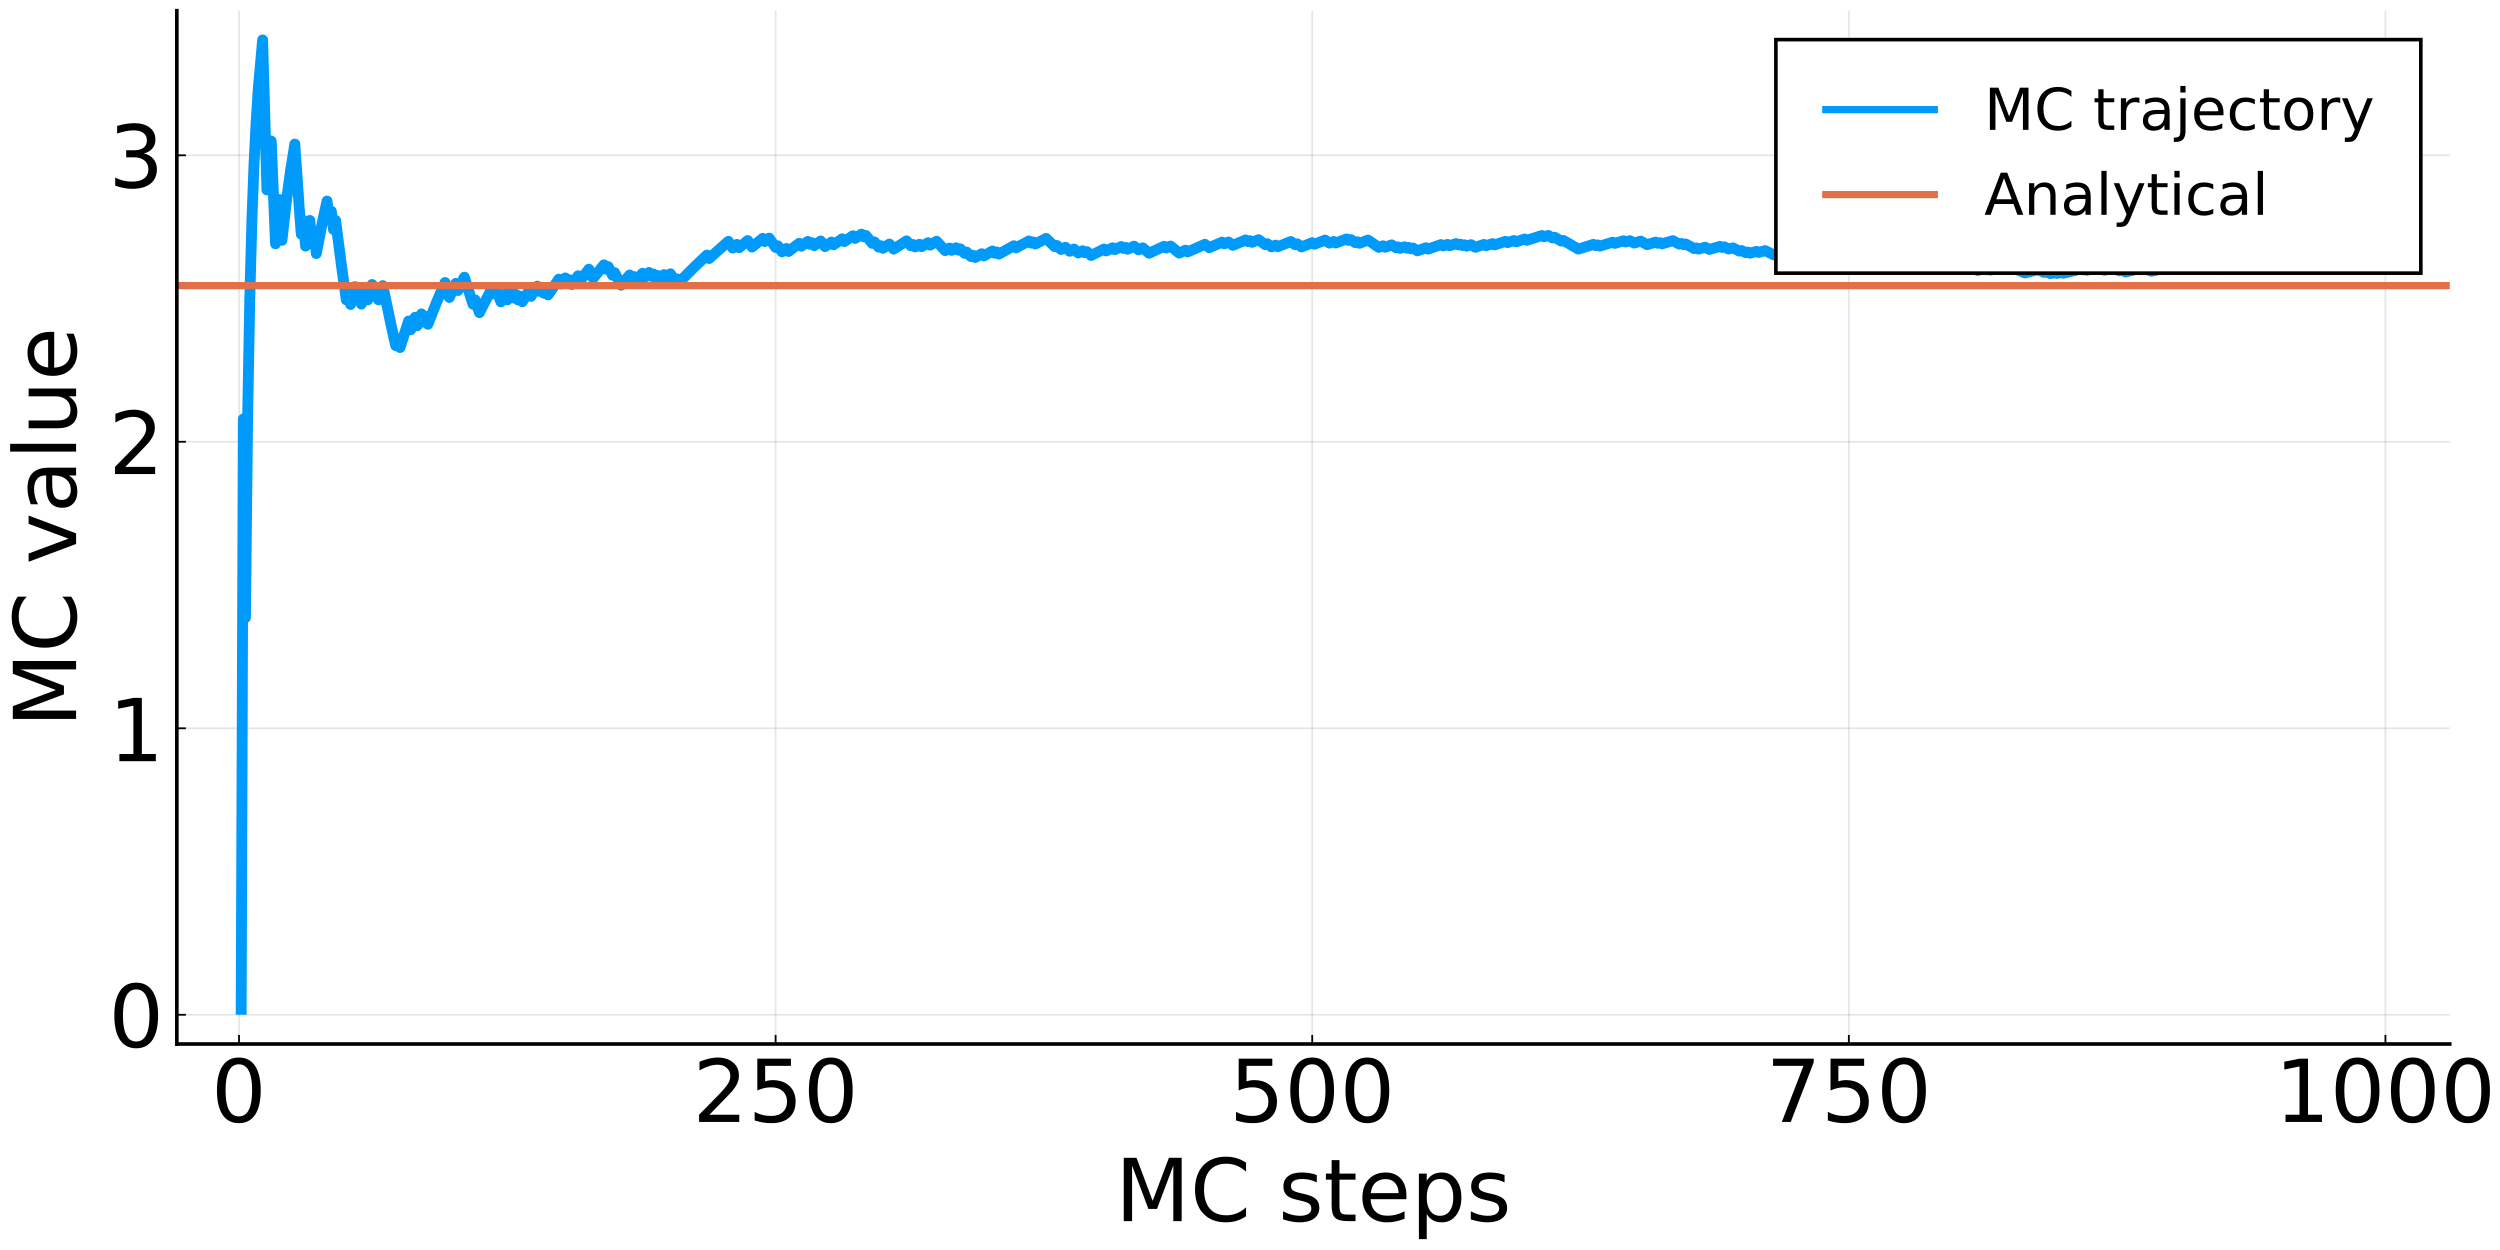
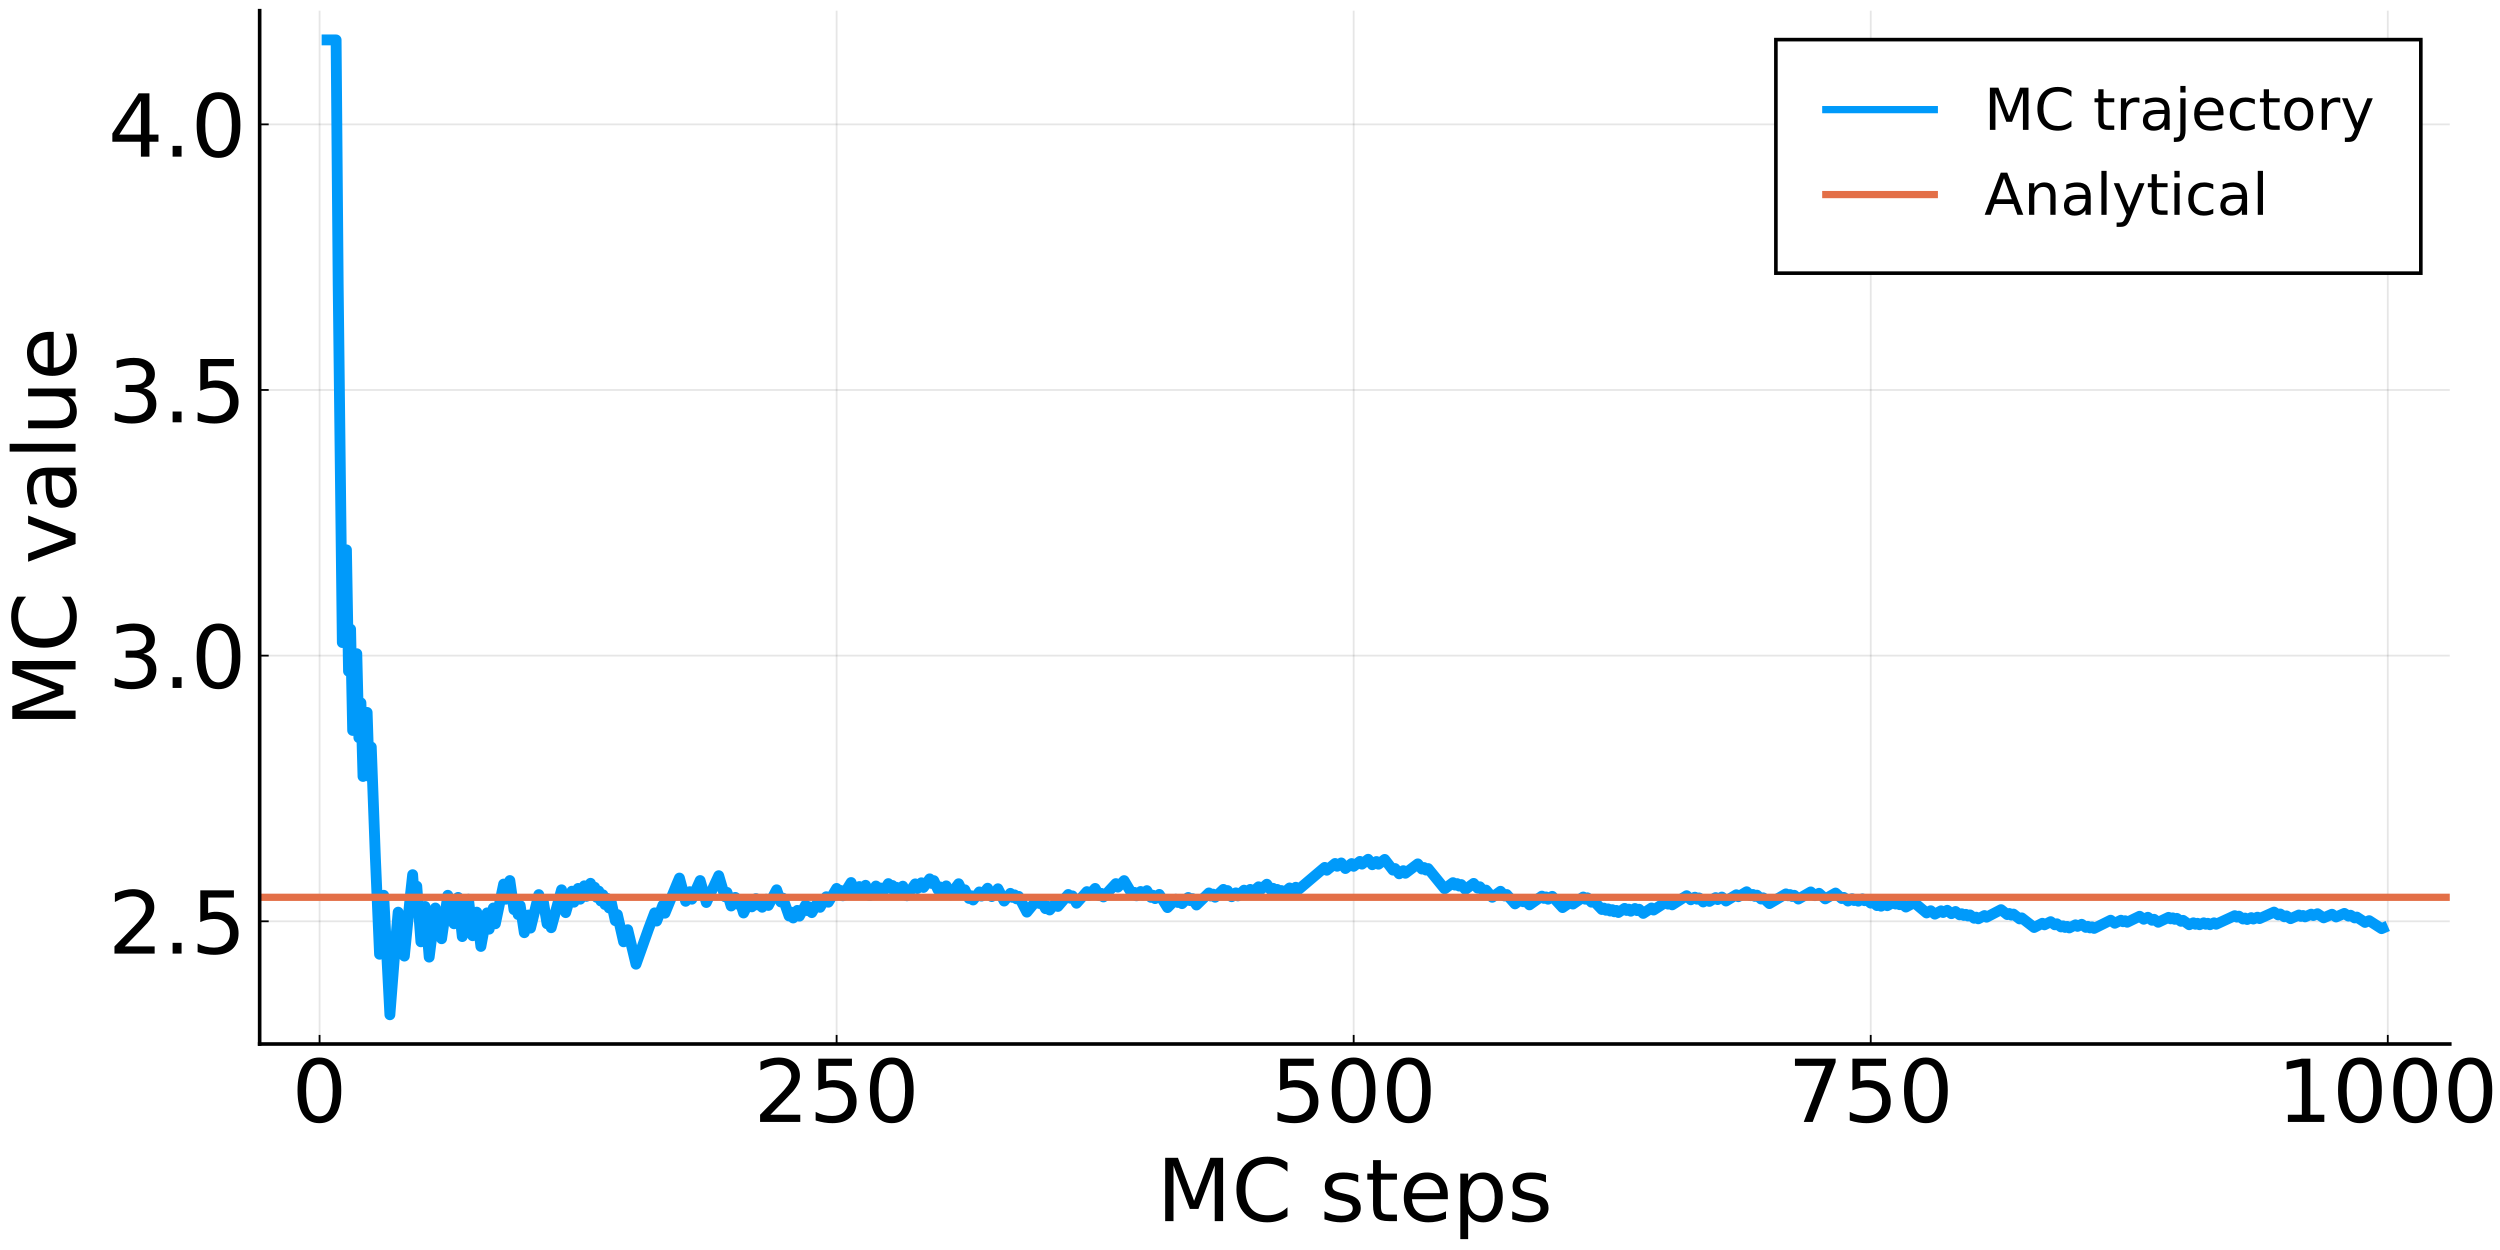
<svg xmlns="http://www.w3.org/2000/svg" xmlns:xlink="http://www.w3.org/1999/xlink" width="691.2pt" height="345.6pt" viewBox="0 0 691.2 345.6" version="1.1">
  <defs>
    <style type="text/css">*{stroke-linejoin: round; stroke-linecap: butt}</style>
  </defs>
  <g id="figure_1">
    <g id="patch_1">
      <path d="M 0 345.6  L 691.2 345.6  L 691.2 0  L 0 0  z " style="fill: #ffffff" />
    </g>
    <g id="axes_1">
      <g id="patch_2">
-         <path d="M 48.89 288.647  L 677.311 288.647  L 677.311 2.953  L 48.89 2.953  z " style="fill: #ffffff" />
+         <path d="M 71.789 288.647  L 677.311 288.647  L 677.311 2.953  L 71.789 2.953  z " style="fill: #ffffff" />
      </g>
      <g id="matplotlib.axis_1">
        <g id="xtick_1">
          <g id="line2d_1">
-             <path d="M 66.082 288.647  L 66.082 2.953  " clip-path="url(#p43c8af22f7)" style="fill: none; stroke: #000000; stroke-opacity: 0.1; stroke-width: 0.5; stroke-linecap: square" />
+             <path d="M 88.354 288.647  L 88.354 2.953  " clip-path="url(#p60156ba295)" style="fill: none; stroke: #000000; stroke-opacity: 0.1; stroke-width: 0.5; stroke-linecap: square" />
          </g>
          <g id="line2d_2">
            <defs>
-               <path id="mfe2bfd192e" d="M 0 0  L 0 -2.5  " style="stroke: #000000; stroke-width: 0.5" />
-             </defs>
-             <g>
-               <use xlink:href="#mfe2bfd192e" x="66.082" y="288.647" style="stroke: #000000; stroke-width: 0.5" />
+               <path id="m8206eb8836" d="M 0 0  L 0 -2.5  " style="stroke: #000000; stroke-width: 0.5" />
+             </defs>
+             <g>
+               <use xlink:href="#m8206eb8836" x="88.354" y="288.647" style="stroke: #000000; stroke-width: 0.5" />
            </g>
          </g>
          <g id="text_1">
-             <g transform="translate(58.40232 310.3835)scale(0.24 -0.24)">
+             <g transform="translate(80.67431 310.3835)scale(0.24 -0.24)">
              <defs>
                <path id="DejaVuSans-30" d="M 2034 4250  Q 1547 4250 1301 3770  Q 1056 3291 1056 2328  Q 1056 1369 1301 889  Q 1547 409 2034 409  Q 2525 409 2770 889  Q 3016 1369 3016 2328  Q 3016 3291 2770 3770  Q 2525 4250 2034 4250  z M 2034 4750  Q 2819 4750 3233 4129  Q 3647 3509 3647 2328  Q 3647 1150 3233 529  Q 2819 -91 2034 -91  Q 1250 -91 836 529  Q 422 1150 422 2328  Q 422 3509 836 4129  Q 1250 4750 2034 4750  z " transform="scale(0.015625)" />
              </defs>
              <use xlink:href="#DejaVuSans-30" transform="translate(0 0.78125)" />
            </g>
          </g>
        </g>
        <g id="xtick_2">
          <g id="line2d_3">
-             <path d="M 214.443 288.647  L 214.443 2.953  " clip-path="url(#p43c8af22f7)" style="fill: none; stroke: #000000; stroke-opacity: 0.1; stroke-width: 0.5; stroke-linecap: square" />
+             <path d="M 231.309 288.647  L 231.309 2.953  " clip-path="url(#p60156ba295)" style="fill: none; stroke: #000000; stroke-opacity: 0.1; stroke-width: 0.5; stroke-linecap: square" />
          </g>
          <g id="line2d_4">
            <g>
-               <use xlink:href="#mfe2bfd192e" x="214.443" y="288.647" style="stroke: #000000; stroke-width: 0.5" />
+               <use xlink:href="#m8206eb8836" x="231.309" y="288.647" style="stroke: #000000; stroke-width: 0.5" />
            </g>
          </g>
          <g id="text_2">
-             <g transform="translate(191.5232 310.3835)scale(0.24 -0.24)">
+             <g transform="translate(208.3892 310.3835)scale(0.24 -0.24)">
              <defs>
                <path id="DejaVuSans-32" d="M 1228 531  L 3431 531  L 3431 0  L 469 0  L 469 531  Q 828 903 1448 1529  Q 2069 2156 2228 2338  Q 2531 2678 2651 2914  Q 2772 3150 2772 3378  Q 2772 3750 2511 3984  Q 2250 4219 1831 4219  Q 1534 4219 1204 4116  Q 875 4013 500 3803  L 500 4441  Q 881 4594 1212 4672  Q 1544 4750 1819 4750  Q 2544 4750 2975 4387  Q 3406 4025 3406 3419  Q 3406 3131 3298 2873  Q 3191 2616 2906 2266  Q 2828 2175 2409 1742  Q 1991 1309 1228 531  z " transform="scale(0.015625)" />
                <path id="DejaVuSans-35" d="M 691 4666  L 3169 4666  L 3169 4134  L 1269 4134  L 1269 2991  Q 1406 3038 1543 3061  Q 1681 3084 1819 3084  Q 2600 3084 3056 2656  Q 3513 2228 3513 1497  Q 3513 744 3044 326  Q 2575 -91 1722 -91  Q 1428 -91 1123 -41  Q 819 9 494 109  L 494 744  Q 775 591 1075 516  Q 1375 441 1709 441  Q 2250 441 2565 725  Q 2881 1009 2881 1497  Q 2881 1984 2565 2268  Q 2250 2553 1709 2553  Q 1456 2553 1204 2497  Q 953 2441 691 2322  L 691 4666  z " transform="scale(0.015625)" />
              </defs>
              <use xlink:href="#DejaVuSans-32" transform="translate(0 0.78125)" />
              <use xlink:href="#DejaVuSans-35" transform="translate(63.62305 0.78125)" />
              <use xlink:href="#DejaVuSans-30" transform="translate(127.2461 0.78125)" />
            </g>
          </g>
        </g>
        <g id="xtick_3">
          <g id="line2d_5">
-             <path d="M 362.804 288.647  L 362.804 2.953  " clip-path="url(#p43c8af22f7)" style="fill: none; stroke: #000000; stroke-opacity: 0.1; stroke-width: 0.5; stroke-linecap: square" />
+             <path d="M 374.264 288.647  L 374.264 2.953  " clip-path="url(#p60156ba295)" style="fill: none; stroke: #000000; stroke-opacity: 0.1; stroke-width: 0.5; stroke-linecap: square" />
          </g>
          <g id="line2d_6">
            <g>
-               <use xlink:href="#mfe2bfd192e" x="362.804" y="288.647" style="stroke: #000000; stroke-width: 0.5" />
+               <use xlink:href="#m8206eb8836" x="374.264" y="288.647" style="stroke: #000000; stroke-width: 0.5" />
            </g>
          </g>
          <g id="text_3">
-             <g transform="translate(339.8841 310.3835)scale(0.24 -0.24)">
+             <g transform="translate(351.3442 310.3835)scale(0.24 -0.24)">
              <use xlink:href="#DejaVuSans-35" transform="translate(0 0.78125)" />
              <use xlink:href="#DejaVuSans-30" transform="translate(63.62305 0.78125)" />
              <use xlink:href="#DejaVuSans-30" transform="translate(127.2461 0.78125)" />
            </g>
          </g>
        </g>
        <g id="xtick_4">
          <g id="line2d_7">
-             <path d="M 511.165 288.647  L 511.165 2.953  " clip-path="url(#p43c8af22f7)" style="fill: none; stroke: #000000; stroke-opacity: 0.1; stroke-width: 0.5; stroke-linecap: square" />
+             <path d="M 517.219 288.647  L 517.219 2.953  " clip-path="url(#p60156ba295)" style="fill: none; stroke: #000000; stroke-opacity: 0.1; stroke-width: 0.5; stroke-linecap: square" />
          </g>
          <g id="line2d_8">
            <g>
-               <use xlink:href="#mfe2bfd192e" x="511.165" y="288.647" style="stroke: #000000; stroke-width: 0.5" />
+               <use xlink:href="#m8206eb8836" x="517.219" y="288.647" style="stroke: #000000; stroke-width: 0.5" />
            </g>
          </g>
          <g id="text_4">
-             <g transform="translate(488.245 310.3835)scale(0.24 -0.24)">
+             <g transform="translate(494.2991 310.3835)scale(0.24 -0.24)">
              <defs>
                <path id="DejaVuSans-37" d="M 525 4666  L 3525 4666  L 3525 4397  L 1831 0  L 1172 0  L 2766 4134  L 525 4134  L 525 4666  z " transform="scale(0.015625)" />
              </defs>
              <use xlink:href="#DejaVuSans-37" transform="translate(0 0.78125)" />
              <use xlink:href="#DejaVuSans-35" transform="translate(63.62305 0.78125)" />
              <use xlink:href="#DejaVuSans-30" transform="translate(127.2461 0.78125)" />
            </g>
          </g>
        </g>
        <g id="xtick_5">
          <g id="line2d_9">
-             <path d="M 659.526 288.647  L 659.526 2.953  " clip-path="url(#p43c8af22f7)" style="fill: none; stroke: #000000; stroke-opacity: 0.1; stroke-width: 0.5; stroke-linecap: square" />
+             <path d="M 660.174 288.647  L 660.174 2.953  " clip-path="url(#p60156ba295)" style="fill: none; stroke: #000000; stroke-opacity: 0.1; stroke-width: 0.5; stroke-linecap: square" />
          </g>
          <g id="line2d_10">
            <g>
-               <use xlink:href="#mfe2bfd192e" x="659.526" y="288.647" style="stroke: #000000; stroke-width: 0.5" />
+               <use xlink:href="#m8206eb8836" x="660.174" y="288.647" style="stroke: #000000; stroke-width: 0.5" />
            </g>
          </g>
          <g id="text_5">
-             <g transform="translate(628.926 310.3835)scale(0.24 -0.24)">
+             <g transform="translate(629.574 310.3835)scale(0.24 -0.24)">
              <defs>
                <path id="DejaVuSans-31" d="M 794 531  L 1825 531  L 1825 4091  L 703 3866  L 703 4441  L 1819 4666  L 2450 4666  L 2450 531  L 3481 531  L 3481 0  L 794 0  L 794 531  z " transform="scale(0.015625)" />
              </defs>
              <use xlink:href="#DejaVuSans-31" transform="translate(0 0.78125)" />
              <use xlink:href="#DejaVuSans-30" transform="translate(63.62305 0.78125)" />
              <use xlink:href="#DejaVuSans-30" transform="translate(127.2461 0.78125)" />
              <use xlink:href="#DejaVuSans-30" transform="translate(190.8691 0.78125)" />
            </g>
          </g>
        </g>
        <g id="text_6">
-           <g transform="translate(308.3452 337.611)scale(0.24 -0.24)">
+           <g transform="translate(319.7945 337.611)scale(0.24 -0.24)">
            <defs>
              <path id="DejaVuSans-4d" d="M 628 4666  L 1569 4666  L 2759 1491  L 3956 4666  L 4897 4666  L 4897 0  L 4281 0  L 4281 4097  L 3078 897  L 2444 897  L 1241 4097  L 1241 0  L 628 0  L 628 4666  z " transform="scale(0.015625)" />
              <path id="DejaVuSans-43" d="M 4122 4306  L 4122 3641  Q 3803 3938 3442 4084  Q 3081 4231 2675 4231  Q 1875 4231 1450 3742  Q 1025 3253 1025 2328  Q 1025 1406 1450 917  Q 1875 428 2675 428  Q 3081 428 3442 575  Q 3803 722 4122 1019  L 4122 359  Q 3791 134 3420 21  Q 3050 -91 2638 -91  Q 1578 -91 968 557  Q 359 1206 359 2328  Q 359 3453 968 4101  Q 1578 4750 2638 4750  Q 3056 4750 3426 4639  Q 3797 4528 4122 4306  z " transform="scale(0.015625)" />
              <path id="DejaVuSans-20" transform="scale(0.015625)" />
              <path id="DejaVuSans-73" d="M 2834 3397  L 2834 2853  Q 2591 2978 2328 3040  Q 2066 3103 1784 3103  Q 1356 3103 1142 2972  Q 928 2841 928 2578  Q 928 2378 1081 2264  Q 1234 2150 1697 2047  L 1894 2003  Q 2506 1872 2764 1633  Q 3022 1394 3022 966  Q 3022 478 2636 193  Q 2250 -91 1575 -91  Q 1294 -91 989 -36  Q 684 19 347 128  L 347 722  Q 666 556 975 473  Q 1284 391 1588 391  Q 1994 391 2212 530  Q 2431 669 2431 922  Q 2431 1156 2273 1281  Q 2116 1406 1581 1522  L 1381 1569  Q 847 1681 609 1914  Q 372 2147 372 2553  Q 372 3047 722 3315  Q 1072 3584 1716 3584  Q 2034 3584 2315 3537  Q 2597 3491 2834 3397  z " transform="scale(0.015625)" />
              <path id="DejaVuSans-74" d="M 1172 4494  L 1172 3500  L 2356 3500  L 2356 3053  L 1172 3053  L 1172 1153  Q 1172 725 1289 603  Q 1406 481 1766 481  L 2356 481  L 2356 0  L 1766 0  Q 1100 0 847 248  Q 594 497 594 1153  L 594 3053  L 172 3053  L 172 3500  L 594 3500  L 594 4494  L 1172 4494  z " transform="scale(0.015625)" />
              <path id="DejaVuSans-65" d="M 3597 1894  L 3597 1613  L 953 1613  Q 991 1019 1311 708  Q 1631 397 2203 397  Q 2534 397 2845 478  Q 3156 559 3463 722  L 3463 178  Q 3153 47 2828 -22  Q 2503 -91 2169 -91  Q 1331 -91 842 396  Q 353 884 353 1716  Q 353 2575 817 3079  Q 1281 3584 2069 3584  Q 2775 3584 3186 3129  Q 3597 2675 3597 1894  z M 3022 2063  Q 3016 2534 2758 2815  Q 2500 3097 2075 3097  Q 1594 3097 1305 2825  Q 1016 2553 972 2059  L 3022 2063  z " transform="scale(0.015625)" />
              <path id="DejaVuSans-70" d="M 1159 525  L 1159 -1331  L 581 -1331  L 581 3500  L 1159 3500  L 1159 2969  Q 1341 3281 1617 3432  Q 1894 3584 2278 3584  Q 2916 3584 3314 3078  Q 3713 2572 3713 1747  Q 3713 922 3314 415  Q 2916 -91 2278 -91  Q 1894 -91 1617 61  Q 1341 213 1159 525  z M 3116 1747  Q 3116 2381 2855 2742  Q 2594 3103 2138 3103  Q 1681 3103 1420 2742  Q 1159 2381 1159 1747  Q 1159 1113 1420 752  Q 1681 391 2138 391  Q 2594 391 2855 752  Q 3116 1113 3116 1747  z " transform="scale(0.015625)" />
            </defs>
            <use xlink:href="#DejaVuSans-4d" />
            <use xlink:href="#DejaVuSans-43" x="86.279" />
            <use xlink:href="#DejaVuSans-20" x="156.104" />
            <use xlink:href="#DejaVuSans-73" x="187.891" />
            <use xlink:href="#DejaVuSans-74" x="239.99" />
            <use xlink:href="#DejaVuSans-65" x="279.199" />
            <use xlink:href="#DejaVuSans-70" x="340.723" />
            <use xlink:href="#DejaVuSans-73" x="404.199" />
          </g>
        </g>
      </g>
      <g id="matplotlib.axis_2">
        <g id="ytick_1">
          <g id="line2d_11">
-             <path d="M 48.89 280.562  L 677.311 280.562  " clip-path="url(#p43c8af22f7)" style="fill: none; stroke: #000000; stroke-opacity: 0.1; stroke-width: 0.5; stroke-linecap: square" />
+             <path d="M 71.789 254.72  L 677.311 254.72  " clip-path="url(#p60156ba295)" style="fill: none; stroke: #000000; stroke-opacity: 0.1; stroke-width: 0.5; stroke-linecap: square" />
          </g>
          <g id="line2d_12">
            <defs>
-               <path id="ma77772de84" d="M 0 0  L 2.5 0  " style="stroke: #000000; stroke-width: 0.5" />
-             </defs>
-             <g>
-               <use xlink:href="#ma77772de84" x="48.89" y="280.562" style="stroke: #000000; stroke-width: 0.5" />
+               <path id="md32a8a4a3f" d="M 0 0  L 2.5 0  " style="stroke: #000000; stroke-width: 0.5" />
+             </defs>
+             <g>
+               <use xlink:href="#md32a8a4a3f" x="71.789" y="254.72" style="stroke: #000000; stroke-width: 0.5" />
            </g>
          </g>
          <g id="text_7">
-             <g transform="translate(30.03026 289.6797)scale(0.24 -0.24)">
-               <use xlink:href="#DejaVuSans-30" transform="translate(0 0.78125)" />
+             <g transform="translate(29.88869 263.8382)scale(0.24 -0.24)">
+               <defs>
+                 <path id="DejaVuSans-2e" d="M 684 794  L 1344 794  L 1344 0  L 684 0  L 684 794  z " transform="scale(0.015625)" />
+               </defs>
+               <use xlink:href="#DejaVuSans-32" transform="translate(0 0.78125)" />
+               <use xlink:href="#DejaVuSans-2e" transform="translate(63.62305 0.78125)" />
+               <use xlink:href="#DejaVuSans-35" transform="translate(95.41016 0.78125)" />
            </g>
          </g>
        </g>
        <g id="ytick_2">
          <g id="line2d_13">
-             <path d="M 48.89 201.353  L 677.311 201.353  " clip-path="url(#p43c8af22f7)" style="fill: none; stroke: #000000; stroke-opacity: 0.1; stroke-width: 0.5; stroke-linecap: square" />
+             <path d="M 71.789 181.273  L 677.311 181.273  " clip-path="url(#p60156ba295)" style="fill: none; stroke: #000000; stroke-opacity: 0.1; stroke-width: 0.5; stroke-linecap: square" />
          </g>
          <g id="line2d_14">
            <g>
-               <use xlink:href="#ma77772de84" x="48.89" y="201.353" style="stroke: #000000; stroke-width: 0.5" />
+               <use xlink:href="#md32a8a4a3f" x="71.789" y="181.273" style="stroke: #000000; stroke-width: 0.5" />
            </g>
          </g>
          <g id="text_8">
-             <g transform="translate(30.03026 210.4716)scale(0.24 -0.24)">
-               <use xlink:href="#DejaVuSans-31" transform="translate(0 0.09375)" />
+             <g transform="translate(29.88869 190.3907)scale(0.24 -0.24)">
+               <defs>
+                 <path id="DejaVuSans-33" d="M 2597 2516  Q 3050 2419 3304 2112  Q 3559 1806 3559 1356  Q 3559 666 3084 287  Q 2609 -91 1734 -91  Q 1441 -91 1130 -33  Q 819 25 488 141  L 488 750  Q 750 597 1062 519  Q 1375 441 1716 441  Q 2309 441 2620 675  Q 2931 909 2931 1356  Q 2931 1769 2642 2001  Q 2353 2234 1838 2234  L 1294 2234  L 1294 2753  L 1863 2753  Q 2328 2753 2575 2939  Q 2822 3125 2822 3475  Q 2822 3834 2567 4026  Q 2313 4219 1838 4219  Q 1578 4219 1281 4162  Q 984 4106 628 3988  L 628 4550  Q 988 4650 1302 4700  Q 1616 4750 1894 4750  Q 2613 4750 3031 4423  Q 3450 4097 3450 3541  Q 3450 3153 3228 2886  Q 3006 2619 2597 2516  z " transform="scale(0.015625)" />
+               </defs>
+               <use xlink:href="#DejaVuSans-33" transform="translate(0 0.78125)" />
+               <use xlink:href="#DejaVuSans-2e" transform="translate(63.62305 0.78125)" />
+               <use xlink:href="#DejaVuSans-30" transform="translate(95.41016 0.78125)" />
            </g>
          </g>
        </g>
        <g id="ytick_3">
          <g id="line2d_15">
-             <path d="M 48.89 122.145  L 677.311 122.145  " clip-path="url(#p43c8af22f7)" style="fill: none; stroke: #000000; stroke-opacity: 0.1; stroke-width: 0.5; stroke-linecap: square" />
+             <path d="M 71.789 107.825  L 677.311 107.825  " clip-path="url(#p60156ba295)" style="fill: none; stroke: #000000; stroke-opacity: 0.1; stroke-width: 0.5; stroke-linecap: square" />
          </g>
          <g id="line2d_16">
            <g>
-               <use xlink:href="#ma77772de84" x="48.89" y="122.145" style="stroke: #000000; stroke-width: 0.5" />
+               <use xlink:href="#md32a8a4a3f" x="71.789" y="107.825" style="stroke: #000000; stroke-width: 0.5" />
            </g>
          </g>
          <g id="text_9">
-             <g transform="translate(30.03026 131.2635)scale(0.24 -0.24)">
-               <use xlink:href="#DejaVuSans-32" transform="translate(0 0.78125)" />
+             <g transform="translate(29.88869 116.9432)scale(0.24 -0.24)">
+               <use xlink:href="#DejaVuSans-33" transform="translate(0 0.78125)" />
+               <use xlink:href="#DejaVuSans-2e" transform="translate(63.62305 0.78125)" />
+               <use xlink:href="#DejaVuSans-35" transform="translate(95.41016 0.78125)" />
            </g>
          </g>
        </g>
        <g id="ytick_4">
          <g id="line2d_17">
-             <path d="M 48.89 42.937  L 677.311 42.937  " clip-path="url(#p43c8af22f7)" style="fill: none; stroke: #000000; stroke-opacity: 0.1; stroke-width: 0.5; stroke-linecap: square" />
+             <path d="M 71.789 34.378  L 677.311 34.378  " clip-path="url(#p60156ba295)" style="fill: none; stroke: #000000; stroke-opacity: 0.1; stroke-width: 0.5; stroke-linecap: square" />
          </g>
          <g id="line2d_18">
            <g>
-               <use xlink:href="#ma77772de84" x="48.89" y="42.937" style="stroke: #000000; stroke-width: 0.5" />
+               <use xlink:href="#md32a8a4a3f" x="71.789" y="34.378" style="stroke: #000000; stroke-width: 0.5" />
            </g>
          </g>
          <g id="text_10">
-             <g transform="translate(30.03026 52.05545)scale(0.24 -0.24)">
-               <defs>
-                 <path id="DejaVuSans-33" d="M 2597 2516  Q 3050 2419 3304 2112  Q 3559 1806 3559 1356  Q 3559 666 3084 287  Q 2609 -91 1734 -91  Q 1441 -91 1130 -33  Q 819 25 488 141  L 488 750  Q 750 597 1062 519  Q 1375 441 1716 441  Q 2309 441 2620 675  Q 2931 909 2931 1356  Q 2931 1769 2642 2001  Q 2353 2234 1838 2234  L 1294 2234  L 1294 2753  L 1863 2753  Q 2328 2753 2575 2939  Q 2822 3125 2822 3475  Q 2822 3834 2567 4026  Q 2313 4219 1838 4219  Q 1578 4219 1281 4162  Q 984 4106 628 3988  L 628 4550  Q 988 4650 1302 4700  Q 1616 4750 1894 4750  Q 2613 4750 3031 4423  Q 3450 4097 3450 3541  Q 3450 3153 3228 2886  Q 3006 2619 2597 2516  z " transform="scale(0.015625)" />
-               </defs>
-               <use xlink:href="#DejaVuSans-33" transform="translate(0 0.78125)" />
+             <g transform="translate(29.88869 43.4957)scale(0.24 -0.24)">
+               <defs>
+                 <path id="DejaVuSans-34" d="M 2419 4116  L 825 1625  L 2419 1625  L 2419 4116  z M 2253 4666  L 3047 4666  L 3047 1625  L 3713 1625  L 3713 1100  L 3047 1100  L 3047 0  L 2419 0  L 2419 1100  L 313 1100  L 313 1709  L 2253 4666  z " transform="scale(0.015625)" />
+               </defs>
+               <use xlink:href="#DejaVuSans-34" transform="translate(0 0.78125)" />
+               <use xlink:href="#DejaVuSans-2e" transform="translate(63.62305 0.78125)" />
+               <use xlink:href="#DejaVuSans-30" transform="translate(95.41016 0.78125)" />
            </g>
          </g>
        </g>
        <g id="text_11">
-           <g transform="translate(21.03901 201.1256)rotate(-90)scale(0.24 -0.24)">
+           <g transform="translate(20.89744 201.1256)rotate(-90)scale(0.24 -0.24)">
            <defs>
              <path id="DejaVuSans-76" d="M 191 3500  L 800 3500  L 1894 563  L 2988 3500  L 3597 3500  L 2284 0  L 1503 0  L 191 3500  z " transform="scale(0.015625)" />
              <path id="DejaVuSans-61" d="M 2194 1759  Q 1497 1759 1228 1600  Q 959 1441 959 1056  Q 959 750 1161 570  Q 1363 391 1709 391  Q 2188 391 2477 730  Q 2766 1069 2766 1631  L 2766 1759  L 2194 1759  z M 3341 1997  L 3341 0  L 2766 0  L 2766 531  Q 2569 213 2275 61  Q 1981 -91 1556 -91  Q 1019 -91 701 211  Q 384 513 384 1019  Q 384 1609 779 1909  Q 1175 2209 1959 2209  L 2766 2209  L 2766 2266  Q 2766 2663 2505 2880  Q 2244 3097 1772 3097  Q 1472 3097 1187 3025  Q 903 2953 641 2809  L 641 3341  Q 956 3463 1253 3523  Q 1550 3584 1831 3584  Q 2591 3584 2966 3190  Q 3341 2797 3341 1997  z " transform="scale(0.015625)" />
              <path id="DejaVuSans-6c" d="M 603 4863  L 1178 4863  L 1178 0  L 603 0  L 603 4863  z " transform="scale(0.015625)" />
              <path id="DejaVuSans-75" d="M 544 1381  L 544 3500  L 1119 3500  L 1119 1403  Q 1119 906 1312 657  Q 1506 409 1894 409  Q 2359 409 2629 706  Q 2900 1003 2900 1516  L 2900 3500  L 3475 3500  L 3475 0  L 2900 0  L 2900 538  Q 2691 219 2414 64  Q 2138 -91 1772 -91  Q 1169 -91 856 284  Q 544 659 544 1381  z M 1991 3584  L 1991 3584  z " transform="scale(0.015625)" />
            </defs>
            <use xlink:href="#DejaVuSans-4d" />
            <use xlink:href="#DejaVuSans-43" x="86.279" />
            <use xlink:href="#DejaVuSans-20" x="156.104" />
            <use xlink:href="#DejaVuSans-76" x="187.891" />
            <use xlink:href="#DejaVuSans-61" x="247.07" />
            <use xlink:href="#DejaVuSans-6c" x="308.35" />
            <use xlink:href="#DejaVuSans-75" x="336.133" />
            <use xlink:href="#DejaVuSans-65" x="399.512" />
          </g>
        </g>
      </g>
      <g id="line2d_19">
-         <path d="M 66.676 280.562  L 67.269 115.853  L 67.863 170.756  L 68.456 115.853  L 69.05 82.911  L 69.643 60.95  L 70.236 45.264  L 70.83 33.499  L 71.423 24.348  L 72.61 11.038  L 73.797 52.504  L 74.984 38.989  L 76.171 67.409  L 77.358 55.171  L 77.951 66.44  L 79.138 55.959  L 80.325 47.224  L 81.512 39.834  L 82.699 57.029  L 83.292 64.737  L 83.886 60.95  L 84.479 68.034  L 85.666 60.95  L 86.259 67.409  L 86.853 64.087  L 87.446 70.101  L 89.227 60.95  L 90.414 55.594  L 91.007 60.95  L 91.6 58.397  L 92.194 63.446  L 92.787 60.95  L 94.568 74.676  L 95.754 82.911  L 96.348 80.328  L 96.941 84.178  L 98.128 79.251  L 98.722 82.911  L 99.315 80.558  L 99.909 84.067  L 101.095 79.561  L 101.689 82.911  L 102.876 78.661  L 103.469 81.866  L 104.063 79.823  L 104.656 82.911  L 105.843 78.978  L 108.217 90.335  L 109.404 95.546  L 109.997 93.595  L 110.591 96.088  L 112.964 88.749  L 113.558 91.147  L 114.745 87.732  L 115.338 90.055  L 116.525 86.787  L 117.118 89.04  L 117.712 87.455  L 118.305 89.649  L 120.679 83.627  L 123.053 78.107  L 124.24 82.239  L 126.02 78.345  L 126.614 80.328  L 128.394 76.637  L 130.768 84.12  L 131.361 82.911  L 132.548 86.441  L 135.515 80.659  L 136.109 79.561  L 136.702 81.25  L 137.296 80.166  L 138.482 83.451  L 139.669 81.317  L 140.263 82.911  L 141.45 80.836  L 142.043 82.397  L 142.637 81.379  L 143.23 82.911  L 143.823 81.905  L 144.417 83.41  L 146.197 80.471  L 146.791 81.942  L 148.571 79.119  L 149.164 80.558  L 149.758 79.64  L 150.351 81.055  L 150.945 80.147  L 151.538 81.539  L 154.505 77.163  L 155.099 78.519  L 156.286 76.843  L 156.879 78.175  L 157.473 77.35  L 158.066 78.661  L 159.846 76.24  L 160.44 77.525  L 162.814 74.423  L 164.001 76.922  L 166.968 73.223  L 167.561 74.435  L 168.155 73.718  L 169.342 76.096  L 169.935 75.382  L 171.715 78.84  L 174.089 76.033  L 174.683 77.151  L 175.276 76.466  L 175.869 77.569  L 177.65 75.552  L 178.243 76.637  L 179.43 75.323  L 180.023 76.392  L 180.617 75.743  L 181.21 76.798  L 181.804 76.154  L 182.397 77.197  L 183.584 75.924  L 184.178 76.952  L 185.364 75.7  L 186.551 77.718  L 187.145 77.098  L 187.738 78.091  L 191.892 73.899  L 195.453 70.52  L 196.046 71.479  L 200.794 67.239  L 201.387 66.729  L 202.574 68.589  L 203.761 67.576  L 204.355 68.49  L 206.728 66.51  L 207.915 68.301  L 210.883 65.9  L 211.476 66.777  L 212.663 65.84  L 214.443 68.417  L 215.037 67.95  L 216.224 69.63  L 217.41 68.701  L 218.004 69.529  L 220.971 67.261  L 221.565 68.075  L 223.345 66.751  L 223.938 67.555  L 224.532 67.119  L 225.125 67.915  L 226.906 66.623  L 228.092 68.19  L 229.873 66.918  L 230.466 67.689  L 232.84 66.03  L 233.433 66.791  L 235.807 65.173  L 236.401 65.924  L 238.181 64.737  L 238.774 65.478  L 239.368 65.087  L 241.148 67.278  L 241.742 66.886  L 242.929 68.32  L 243.522 67.928  L 244.115 68.637  L 245.896 67.473  L 247.083 68.871  L 250.643 66.599  L 251.83 67.966  L 252.424 67.594  L 253.017 68.271  L 254.204 67.532  L 254.797 68.201  L 256.578 67.107  L 257.171 67.77  L 258.952 66.694  L 261.325 69.294  L 262.512 68.58  L 263.106 69.219  L 264.292 68.512  L 264.886 69.145  L 265.479 68.793  L 266.666 70.046  L 267.26 69.696  L 268.447 70.932  L 269.04 70.582  L 269.633 71.194  L 271.414 70.154  L 272.007 70.76  L 274.381 69.397  L 274.974 69.997  L 275.568 69.66  L 276.161 70.256  L 280.315 67.946  L 280.909 68.533  L 284.47 66.619  L 285.063 67.199  L 285.656 66.886  L 286.25 67.462  L 289.217 65.915  L 291.591 68.174  L 292.184 67.867  L 293.371 68.978  L 294.558 68.366  L 295.745 69.462  L 296.932 68.854  L 298.119 69.937  L 299.306 69.332  L 299.899 69.868  L 300.493 69.568  L 301.679 70.631  L 305.24 68.852  L 305.834 69.376  L 307.614 68.504  L 308.207 69.024  L 309.988 68.164  L 310.581 68.679  L 311.175 68.395  L 311.768 68.907  L 313.548 68.06  L 314.735 69.074  L 315.922 68.514  L 317.702 70.014  L 321.857 68.084  L 322.45 68.576  L 323.637 68.034  L 326.011 69.975  L 327.791 69.167  L 328.384 69.645  L 333.132 67.538  L 334.319 68.481  L 337.88 66.944  L 338.473 67.409  L 339.66 66.905  L 340.847 67.828  L 344.407 66.335  L 345.001 66.791  L 345.594 66.545  L 346.188 66.999  L 347.968 66.267  L 349.748 67.612  L 350.342 67.369  L 351.529 68.255  L 352.716 67.77  L 353.309 68.21  L 356.87 66.777  L 358.057 67.646  L 358.65 67.409  L 359.837 68.271  L 362.804 67.099  L 363.398 67.525  L 366.365 66.375  L 367.552 67.219  L 368.739 66.763  L 369.332 67.182  L 372.299 66.057  L 372.893 66.472  L 373.486 66.25  L 374.673 67.074  L 375.266 66.851  L 375.86 67.261  L 378.234 66.378  L 381.201 68.395  L 382.388 67.955  L 382.981 68.353  L 384.762 67.698  L 385.948 68.488  L 386.542 68.271  L 387.135 68.663  L 388.322 68.23  L 388.916 68.62  L 389.509 68.405  L 390.103 68.793  L 390.696 68.578  L 391.883 69.351  L 394.257 68.496  L 394.85 68.878  L 398.411 67.617  L 399.004 67.996  L 400.191 67.581  L 400.785 67.959  L 402.565 67.341  L 403.158 67.716  L 403.752 67.511  L 404.345 67.885  L 404.939 67.681  L 405.532 68.053  L 406.719 67.646  L 407.906 68.385  L 410.28 67.576  L 410.873 67.943  L 412.653 67.343  L 413.247 67.707  L 416.214 66.72  L 416.808 67.081  L 418.588 66.496  L 419.181 66.856  L 421.555 66.083  L 422.149 66.44  L 426.303 65.111  L 426.896 65.465  L 428.083 65.09  L 429.27 65.795  L 429.863 65.607  L 431.644 66.654  L 432.237 66.467  L 436.391 68.869  L 440.545 67.563  L 441.139 67.9  L 441.732 67.715  L 442.326 68.051  L 445.886 66.955  L 446.48 67.288  L 448.853 66.568  L 449.447 66.899  L 450.634 66.542  L 451.821 67.201  L 453.601 66.667  L 455.381 67.646  L 457.755 66.94  L 458.349 67.263  L 458.942 67.087  L 459.535 67.409  L 462.503 66.539  L 464.283 67.496  L 464.876 67.323  L 465.47 67.64  L 466.063 67.467  L 468.437 68.724  L 469.031 68.551  L 469.624 68.863  L 471.404 68.346  L 472.591 68.965  L 475.558 68.111  L 476.152 68.419  L 476.745 68.249  L 477.932 68.861  L 479.119 68.523  L 480.899 69.433  L 481.493 69.264  L 482.68 69.866  L 483.273 69.697  L 483.867 69.997  L 485.647 69.492  L 486.24 69.79  L 488.021 69.29  L 490.395 70.472  L 492.768 69.808  L 493.362 70.101  L 494.549 69.771  L 495.736 70.353  L 496.329 70.189  L 498.109 71.056  L 498.703 70.891  L 499.89 71.465  L 500.483 71.301  L 501.077 71.586  L 502.263 71.258  L 503.45 71.826  L 504.637 71.5  L 505.231 71.782  L 507.011 71.295  L 507.604 71.576  L 508.198 71.415  L 508.791 71.695  L 509.385 71.534  L 509.978 71.813  L 511.165 71.491  L 511.758 71.77  L 515.319 70.814  L 515.913 71.091  L 516.506 70.932  L 517.693 71.483  L 518.286 71.325  L 518.88 71.6  L 519.473 71.442  L 520.067 71.715  L 520.66 71.558  L 521.254 71.83  L 521.847 71.673  L 523.034 72.216  L 524.814 71.746  L 526.001 72.285  L 526.595 72.129  L 528.375 72.932  L 529.562 72.62  L 530.155 72.886  L 532.529 72.266  L 533.122 72.531  L 534.309 72.223  L 534.903 72.487  L 535.496 72.333  L 536.09 72.596  L 536.683 72.443  L 538.463 73.227  L 541.431 72.465  L 546.772 74.778  L 548.552 74.321  L 549.145 74.575  L 549.739 74.423  L 550.332 74.676  L 552.113 74.223  L 552.706 74.475  L 554.486 74.025  L 555.673 74.526  L 556.86 74.228  L 559.827 75.468  L 563.388 74.578  L 565.168 75.312  L 565.762 75.165  L 566.949 75.652  L 568.136 75.357  L 568.729 75.6  L 569.916 75.306  L 570.509 75.548  L 575.257 74.388  L 575.85 74.628  L 576.444 74.484  L 577.037 74.724  L 580.005 74.01  L 581.785 74.723  L 584.159 74.157  L 585.939 74.864  L 586.532 74.723  L 587.719 75.191  L 591.28 74.35  L 591.873 74.583  L 593.06 74.305  L 594.841 74.999  L 601.962 73.353  L 603.149 73.811  L 604.336 73.541  L 604.929 73.769  L 606.116 73.499  L 606.709 73.727  L 607.303 73.592  L 607.896 73.819  L 608.49 73.685  L 609.677 74.136  L 610.864 73.868  L 611.457 74.093  L 612.05 73.96  L 613.237 74.408  L 619.172 73.085  L 619.765 73.308  L 620.359 73.177  L 622.139 73.841  L 623.326 73.58  L 625.106 74.239  L 626.887 73.848  L 627.48 74.066  L 628.073 73.937  L 628.667 74.155  L 632.228 73.381  L 632.821 73.598  L 638.162 72.455  L 638.755 72.67  L 639.942 72.419  L 640.536 72.634  L 643.503 72.01  L 644.096 72.224  L 645.283 71.976  L 645.877 72.189  L 647.657 71.819  L 648.251 72.031  L 648.844 71.908  L 649.437 72.121  L 653.592 71.265  L 654.185 71.476  L 654.778 71.355  L 655.965 71.776  L 658.933 71.172  L 659.526 71.382  L 659.526 71.382  " clip-path="url(#p43c8af22f7)" style="fill: none; stroke: #009afa; stroke-width: 3" />
+         <path d="M 88.926 11.038  L 92.929 11.038  L 93.501 78.918  L 94.644 177.653  L 95.788 152.02  L 96.36 185.587  L 96.932 173.95  L 97.503 201.951  L 98.647 180.738  L 99.219 203.96  L 99.791 194.314  L 100.363 214.678  L 101.506 196.97  L 102.078 214.678  L 102.65 206.533  L 103.793 237.305  L 104.937 263.833  L 106.081 247.523  L 107.796 280.562  L 109.512 258.708  L 110.083 252.191  L 110.655 261.672  L 111.227 255.406  L 111.799 264.346  L 113.514 247.075  L 114.086 241.83  L 114.658 250.094  L 115.23 245.007  L 116.373 260.393  L 117.517 250.615  L 118.661 264.627  L 120.376 251.042  L 120.948 257.55  L 121.52 253.299  L 122.092 259.548  L 123.807 247.523  L 124.379 253.467  L 124.951 249.679  L 125.523 255.406  L 126.666 248.112  L 127.81 258.948  L 129.525 248.618  L 130.669 258.708  L 131.813 252.191  L 132.956 261.672  L 134.672 252.389  L 135.244 256.896  L 136.387 251.042  L 136.959 255.406  L 139.246 244.423  L 139.818 248.618  L 140.962 243.453  L 142.105 251.507  L 142.677 248.975  L 143.249 252.861  L 143.821 250.368  L 144.964 257.874  L 146.108 252.987  L 146.68 256.604  L 148.967 247.337  L 149.539 250.838  L 150.111 248.618  L 151.254 255.406  L 151.826 253.205  L 152.398 256.497  L 155.257 246.007  L 156.401 252.326  L 158.116 246.393  L 158.688 249.446  L 159.832 245.631  L 160.404 248.618  L 161.547 244.906  L 162.119 247.829  L 163.263 244.214  L 163.835 247.075  L 164.406 245.301  L 164.978 248.112  L 165.55 246.355  L 166.122 249.117  L 166.694 247.379  L 167.265 250.094  L 167.837 248.374  L 168.409 251.042  L 168.981 249.34  L 170.125 254.552  L 170.696 252.861  L 172.412 260.393  L 173.555 257.046  L 175.843 266.586  L 179.274 256.943  L 180.989 252.389  L 181.561 254.656  L 183.276 250.254  L 183.848 252.48  L 187.279 244.106  L 187.851 242.766  L 189.566 249.193  L 190.71 246.532  L 191.282 248.618  L 193.569 243.453  L 195.285 249.526  L 198.716 242.111  L 200.431 247.925  L 201.003 246.723  L 202.146 250.494  L 203.29 248.112  L 203.862 249.962  L 204.434 248.785  L 205.577 252.426  L 207.293 248.944  L 207.865 250.729  L 209.008 248.457  L 209.58 250.219  L 210.152 249.096  L 210.724 250.838  L 211.867 248.618  L 212.439 250.339  L 214.726 246.007  L 215.87 249.379  L 216.442 248.315  L 218.157 253.253  L 218.729 252.191  L 219.301 253.805  L 220.445 251.704  L 221.016 253.299  L 222.732 250.207  L 223.304 251.782  L 223.876 250.766  L 224.447 252.326  L 226.163 249.322  L 226.735 250.862  L 228.45 247.925  L 229.022 249.446  L 231.309 245.631  L 231.881 247.131  L 232.453 246.194  L 233.025 247.679  L 235.312 243.996  L 236.456 246.915  L 237.599 245.107  L 238.171 246.545  L 239.315 244.761  L 240.458 247.597  L 242.174 244.959  L 242.746 246.355  L 243.317 245.487  L 243.889 246.871  L 245.605 244.298  L 246.177 245.667  L 246.748 244.82  L 247.32 246.176  L 247.892 245.334  L 248.464 246.679  L 249.607 245.007  L 250.751 247.662  L 253.038 244.376  L 253.61 245.682  L 254.754 244.069  L 255.326 245.364  L 257.041 242.981  L 257.613 244.261  L 258.185 243.476  L 259.328 246.007  L 259.9 245.224  L 260.472 246.476  L 261.616 244.922  L 262.759 247.394  L 265.047 244.334  L 266.19 246.763  L 266.762 246.007  L 267.906 248.402  L 268.478 247.648  L 269.049 248.833  L 270.765 246.597  L 271.337 247.77  L 273.052 245.571  L 274.196 247.887  L 275.911 245.721  L 277.627 249.131  L 279.342 246.992  L 279.914 248.112  L 280.486 247.406  L 281.058 248.517  L 281.629 247.815  L 283.917 252.191  L 286.776 248.716  L 287.348 249.788  L 287.919 249.104  L 289.063 251.229  L 289.635 250.546  L 290.207 251.599  L 291.922 249.571  L 292.494 250.615  L 295.353 247.305  L 295.925 248.338  L 296.497 247.686  L 297.64 249.731  L 300.499 246.514  L 301.071 247.523  L 302.787 245.631  L 303.93 247.628  L 304.502 247.002  L 305.074 247.991  L 308.505 244.298  L 309.077 245.277  L 310.792 243.47  L 313.079 247.323  L 313.651 246.723  L 314.223 247.673  L 315.367 246.481  L 315.939 247.424  L 317.082 246.242  L 318.226 248.112  L 318.798 247.523  L 319.369 248.45  L 320.513 247.281  L 322.8 250.936  L 325.088 248.618  L 325.659 249.518  L 326.231 248.944  L 326.803 249.839  L 328.519 248.133  L 329.09 249.021  L 329.662 248.457  L 330.806 250.219  L 334.237 246.882  L 334.809 247.752  L 335.38 247.204  L 335.952 248.069  L 338.24 245.9  L 338.811 246.758  L 339.383 246.221  L 340.527 247.925  L 341.67 246.856  L 342.242 247.701  L 343.958 246.112  L 344.53 246.951  L 345.673 245.903  L 346.245 246.737  L 347.96 245.179  L 348.532 246.007  L 350.248 244.468  L 351.391 246.109  L 351.963 245.6  L 352.535 246.414  L 353.107 245.906  L 353.679 246.716  L 354.25 246.209  L 354.822 247.016  L 356.538 245.506  L 357.11 246.307  L 358.253 245.31  L 358.825 246.107  L 365.687 240.291  L 366.259 239.819  L 366.831 240.604  L 369.118 238.733  L 369.69 239.512  L 370.833 238.587  L 371.977 240.133  L 373.692 238.756  L 374.264 239.522  L 375.98 238.159  L 376.551 238.921  L 378.267 237.573  L 379.411 239.083  L 380.554 238.19  L 381.126 238.94  L 382.841 237.612  L 385.129 240.575  L 385.701 240.133  L 386.844 241.596  L 387.988 240.716  L 388.56 241.442  L 391.991 238.839  L 393.134 240.276  L 393.706 239.847  L 394.278 240.561  L 394.85 240.133  L 399.424 245.748  L 401.712 244.035  L 402.283 244.723  L 402.855 244.298  L 403.427 244.984  L 403.999 244.56  L 405.142 245.922  L 407.43 244.239  L 408.573 245.588  L 409.145 245.17  L 410.289 246.508  L 410.861 246.091  L 412.576 248.079  L 414.863 246.419  L 416.007 247.73  L 416.579 247.317  L 418.866 249.91  L 420.582 248.676  L 421.153 249.318  L 421.725 248.909  L 422.869 250.185  L 426.3 247.757  L 426.872 248.389  L 427.443 247.988  L 428.015 248.618  L 429.159 247.821  L 432.018 250.933  L 434.305 249.347  L 434.877 249.962  L 437.736 248.007  L 438.308 248.618  L 438.88 248.231  L 440.023 249.446  L 440.595 249.059  L 442.883 251.465  L 443.454 251.077  L 444.026 251.674  L 444.598 251.288  L 445.17 251.882  L 445.742 251.496  L 446.313 252.088  L 446.885 251.704  L 447.457 252.293  L 449.173 251.146  L 449.744 251.733  L 450.316 251.353  L 450.888 251.937  L 452.032 251.18  L 452.603 251.762  L 453.175 251.384  L 454.319 252.542  L 456.606 251.042  L 457.178 251.617  L 460.609 249.4  L 461.181 249.972  L 461.753 249.606  L 462.324 250.175  L 466.327 247.642  L 467.471 248.772  L 468.614 248.057  L 469.186 248.618  L 469.758 248.262  L 470.902 249.379  L 472.045 248.669  L 472.617 249.224  L 474.333 248.166  L 474.904 248.718  L 476.048 248.017  L 477.192 249.117  L 480.051 247.379  L 480.623 247.925  L 482.91 246.552  L 484.054 247.637  L 484.625 247.296  L 485.197 247.836  L 485.769 247.495  L 486.913 248.569  L 487.484 248.229  L 489.2 249.828  L 493.774 247.134  L 494.346 247.662  L 494.918 247.329  L 495.49 247.855  L 496.062 247.523  L 497.205 248.571  L 500.636 246.594  L 501.78 247.632  L 502.924 246.98  L 504.639 248.525  L 507.498 246.905  L 509.214 248.434  L 509.785 248.112  L 510.929 249.123  L 512.073 248.481  L 512.645 248.984  L 513.216 248.664  L 513.788 249.165  L 514.932 248.527  L 515.504 249.027  L 516.075 248.709  L 517.219 249.704  L 517.791 249.386  L 518.935 250.376  L 519.506 250.058  L 520.078 250.551  L 521.222 249.918  L 521.794 250.409  L 523.509 249.465  L 524.081 249.954  L 524.653 249.641  L 525.225 250.128  L 525.796 249.816  L 526.94 250.786  L 529.227 249.543  L 532.658 252.418  L 533.802 251.799  L 534.946 252.746  L 536.661 251.822  L 537.233 252.293  L 538.376 251.68  L 539.52 252.619  L 540.664 252.008  L 541.807 252.941  L 542.379 252.636  L 542.951 253.101  L 543.523 252.797  L 544.095 253.26  L 544.666 252.956  L 545.81 253.879  L 546.382 253.576  L 546.954 254.035  L 548.669 253.129  L 549.241 253.587  L 553.244 251.499  L 554.959 252.861  L 555.531 252.565  L 556.103 253.016  L 556.675 252.721  L 558.39 254.068  L 558.962 253.773  L 562.393 256.438  L 564.68 255.259  L 565.252 255.699  L 566.967 254.822  L 568.111 255.697  L 568.683 255.406  L 569.827 256.277  L 570.398 255.986  L 570.97 256.419  L 571.542 256.129  L 572.114 256.561  L 573.829 255.694  L 574.401 256.125  L 575.545 255.549  L 576.688 256.408  L 577.26 256.121  L 577.832 256.548  L 578.404 256.261  L 578.976 256.688  L 583.55 254.418  L 584.694 255.265  L 586.409 254.424  L 586.981 254.846  L 587.553 254.566  L 588.125 254.987  L 591.556 253.323  L 592.699 254.159  L 593.843 253.609  L 594.987 254.441  L 595.558 254.166  L 596.702 254.994  L 599.561 253.629  L 600.133 254.041  L 600.705 253.77  L 601.277 254.18  L 601.848 253.909  L 602.992 254.727  L 603.564 254.457  L 605.279 255.676  L 606.423 255.136  L 606.995 255.541  L 607.567 255.271  L 608.138 255.675  L 609.282 255.138  L 609.854 255.54  L 610.426 255.272  L 610.998 255.673  L 612.141 255.139  L 612.713 255.539  L 617.859 253.163  L 618.431 253.561  L 619.003 253.299  L 620.147 254.092  L 620.718 253.831  L 621.29 254.226  L 622.434 253.705  L 623.006 254.099  L 624.149 253.58  L 624.721 253.973  L 628.724 252.174  L 629.868 252.955  L 630.439 252.699  L 631.583 253.477  L 632.155 253.222  L 633.298 253.996  L 635.586 252.98  L 636.158 253.365  L 636.729 253.113  L 637.301 253.497  L 639.017 252.742  L 639.589 253.125  L 640.732 252.623  L 642.448 253.767  L 644.735 252.769  L 645.879 253.526  L 648.166 252.536  L 649.309 253.289  L 649.881 253.042  L 651.025 253.792  L 651.597 253.545  L 653.884 255.035  L 655.028 254.543  L 658.459 256.754  L 660.174 256.017  L 660.174 256.017  " clip-path="url(#p60156ba295)" style="fill: none; stroke: #009afa; stroke-width: 3" />
      </g>
      <g id="line2d_20">
-         <path d="M -1 78.963  L 692.2 78.963  " clip-path="url(#p43c8af22f7)" style="fill: none; stroke: #e36f47; stroke-width: 2" />
+         <path d="M -1 248.084  L 692.2 248.084  " clip-path="url(#p60156ba295)" style="fill: none; stroke: #e36f47; stroke-width: 2" />
      </g>
      <g id="patch_3">
-         <path d="M 48.89 288.647  L 48.89 2.953  " style="fill: none; stroke: #000000; stroke-linejoin: miter; stroke-linecap: square" />
+         <path d="M 71.789 288.647  L 71.789 2.953  " style="fill: none; stroke: #000000; stroke-linejoin: miter; stroke-linecap: square" />
      </g>
      <g id="patch_4">
-         <path d="M 48.89 288.647  L 677.311 288.647  " style="fill: none; stroke: #000000; stroke-linejoin: miter; stroke-linecap: square" />
+         <path d="M 71.789 288.647  L 677.311 288.647  " style="fill: none; stroke: #000000; stroke-linejoin: miter; stroke-linecap: square" />
      </g>
      <g id="legend_1">
        <g id="patch_5">
          <path d="M 490.996 75.523  L 669.311 75.523  L 669.311 10.953  L 490.996 10.953  z " style="fill: #ffffff; stroke: #000000; stroke-linejoin: miter" />
        </g>
        <g id="line2d_21">
          <path d="M 503.796 30.31  L 519.796 30.31  L 535.796 30.31  " style="fill: none; stroke: #009afa; stroke-width: 2; stroke-linejoin: miter" />
        </g>
        <g id="text_12">
          <g transform="translate(548.5965 35.91026)scale(0.16 -0.16)">
            <defs>
              <path id="DejaVuSans-72" d="M 2631 2963  Q 2534 3019 2420 3045  Q 2306 3072 2169 3072  Q 1681 3072 1420 2755  Q 1159 2438 1159 1844  L 1159 0  L 581 0  L 581 3500  L 1159 3500  L 1159 2956  Q 1341 3275 1631 3429  Q 1922 3584 2338 3584  Q 2397 3584 2469 3576  Q 2541 3569 2628 3553  L 2631 2963  z " transform="scale(0.015625)" />
              <path id="DejaVuSans-6a" d="M 603 3500  L 1178 3500  L 1178 -63  Q 1178 -731 923 -1031  Q 669 -1331 103 -1331  L -116 -1331  L -116 -844  L 38 -844  Q 366 -844 484 -692  Q 603 -541 603 -63  L 603 3500  z M 603 4863  L 1178 4863  L 1178 4134  L 603 4134  L 603 4863  z " transform="scale(0.015625)" />
              <path id="DejaVuSans-63" d="M 3122 3366  L 3122 2828  Q 2878 2963 2633 3030  Q 2388 3097 2138 3097  Q 1578 3097 1268 2742  Q 959 2388 959 1747  Q 959 1106 1268 751  Q 1578 397 2138 397  Q 2388 397 2633 464  Q 2878 531 3122 666  L 3122 134  Q 2881 22 2623 -34  Q 2366 -91 2075 -91  Q 1284 -91 818 406  Q 353 903 353 1747  Q 353 2603 823 3093  Q 1294 3584 2113 3584  Q 2378 3584 2631 3529  Q 2884 3475 3122 3366  z " transform="scale(0.015625)" />
              <path id="DejaVuSans-6f" d="M 1959 3097  Q 1497 3097 1228 2736  Q 959 2375 959 1747  Q 959 1119 1226 758  Q 1494 397 1959 397  Q 2419 397 2687 759  Q 2956 1122 2956 1747  Q 2956 2369 2687 2733  Q 2419 3097 1959 3097  z M 1959 3584  Q 2709 3584 3137 3096  Q 3566 2609 3566 1747  Q 3566 888 3137 398  Q 2709 -91 1959 -91  Q 1206 -91 779 398  Q 353 888 353 1747  Q 353 2609 779 3096  Q 1206 3584 1959 3584  z " transform="scale(0.015625)" />
              <path id="DejaVuSans-79" d="M 2059 -325  Q 1816 -950 1584 -1140  Q 1353 -1331 966 -1331  L 506 -1331  L 506 -850  L 844 -850  Q 1081 -850 1212 -737  Q 1344 -625 1503 -206  L 1606 56  L 191 3500  L 800 3500  L 1894 763  L 2988 3500  L 3597 3500  L 2059 -325  z " transform="scale(0.015625)" />
            </defs>
            <use xlink:href="#DejaVuSans-4d" />
            <use xlink:href="#DejaVuSans-43" x="86.279" />
            <use xlink:href="#DejaVuSans-20" x="156.104" />
            <use xlink:href="#DejaVuSans-74" x="187.891" />
            <use xlink:href="#DejaVuSans-72" x="227.1" />
            <use xlink:href="#DejaVuSans-61" x="268.213" />
            <use xlink:href="#DejaVuSans-6a" x="329.492" />
            <use xlink:href="#DejaVuSans-65" x="357.275" />
            <use xlink:href="#DejaVuSans-63" x="418.799" />
            <use xlink:href="#DejaVuSans-74" x="473.779" />
            <use xlink:href="#DejaVuSans-6f" x="512.988" />
            <use xlink:href="#DejaVuSans-72" x="574.17" />
            <use xlink:href="#DejaVuSans-79" x="615.283" />
          </g>
        </g>
        <g id="line2d_22">
          <path d="M 503.796 53.795  L 519.796 53.795  L 535.796 53.795  " style="fill: none; stroke: #e36f47; stroke-width: 2; stroke-linejoin: miter" />
        </g>
        <g id="text_13">
          <g transform="translate(548.5965 59.39526)scale(0.16 -0.16)">
            <defs>
              <path id="DejaVuSans-41" d="M 2188 4044  L 1331 1722  L 3047 1722  L 2188 4044  z M 1831 4666  L 2547 4666  L 4325 0  L 3669 0  L 3244 1197  L 1141 1197  L 716 0  L 50 0  L 1831 4666  z " transform="scale(0.015625)" />
              <path id="DejaVuSans-6e" d="M 3513 2113  L 3513 0  L 2938 0  L 2938 2094  Q 2938 2591 2744 2837  Q 2550 3084 2163 3084  Q 1697 3084 1428 2787  Q 1159 2491 1159 1978  L 1159 0  L 581 0  L 581 3500  L 1159 3500  L 1159 2956  Q 1366 3272 1645 3428  Q 1925 3584 2291 3584  Q 2894 3584 3203 3211  Q 3513 2838 3513 2113  z " transform="scale(0.015625)" />
              <path id="DejaVuSans-69" d="M 603 3500  L 1178 3500  L 1178 0  L 603 0  L 603 3500  z M 603 4863  L 1178 4863  L 1178 4134  L 603 4134  L 603 4863  z " transform="scale(0.015625)" />
            </defs>
            <use xlink:href="#DejaVuSans-41" />
            <use xlink:href="#DejaVuSans-6e" x="68.408" />
            <use xlink:href="#DejaVuSans-61" x="131.787" />
            <use xlink:href="#DejaVuSans-6c" x="193.066" />
            <use xlink:href="#DejaVuSans-79" x="220.85" />
            <use xlink:href="#DejaVuSans-74" x="280.029" />
            <use xlink:href="#DejaVuSans-69" x="319.238" />
            <use xlink:href="#DejaVuSans-63" x="347.021" />
            <use xlink:href="#DejaVuSans-61" x="402.002" />
            <use xlink:href="#DejaVuSans-6c" x="463.281" />
          </g>
        </g>
      </g>
    </g>
  </g>
  <defs>
-     <clipPath id="p43c8af22f7">
-       <rect x="48.89" y="2.953" width="628.421" height="285.694" />
+     <clipPath id="p60156ba295">
+       <rect x="71.789" y="2.953" width="605.523" height="285.694" />
    </clipPath>
  </defs>
</svg>
